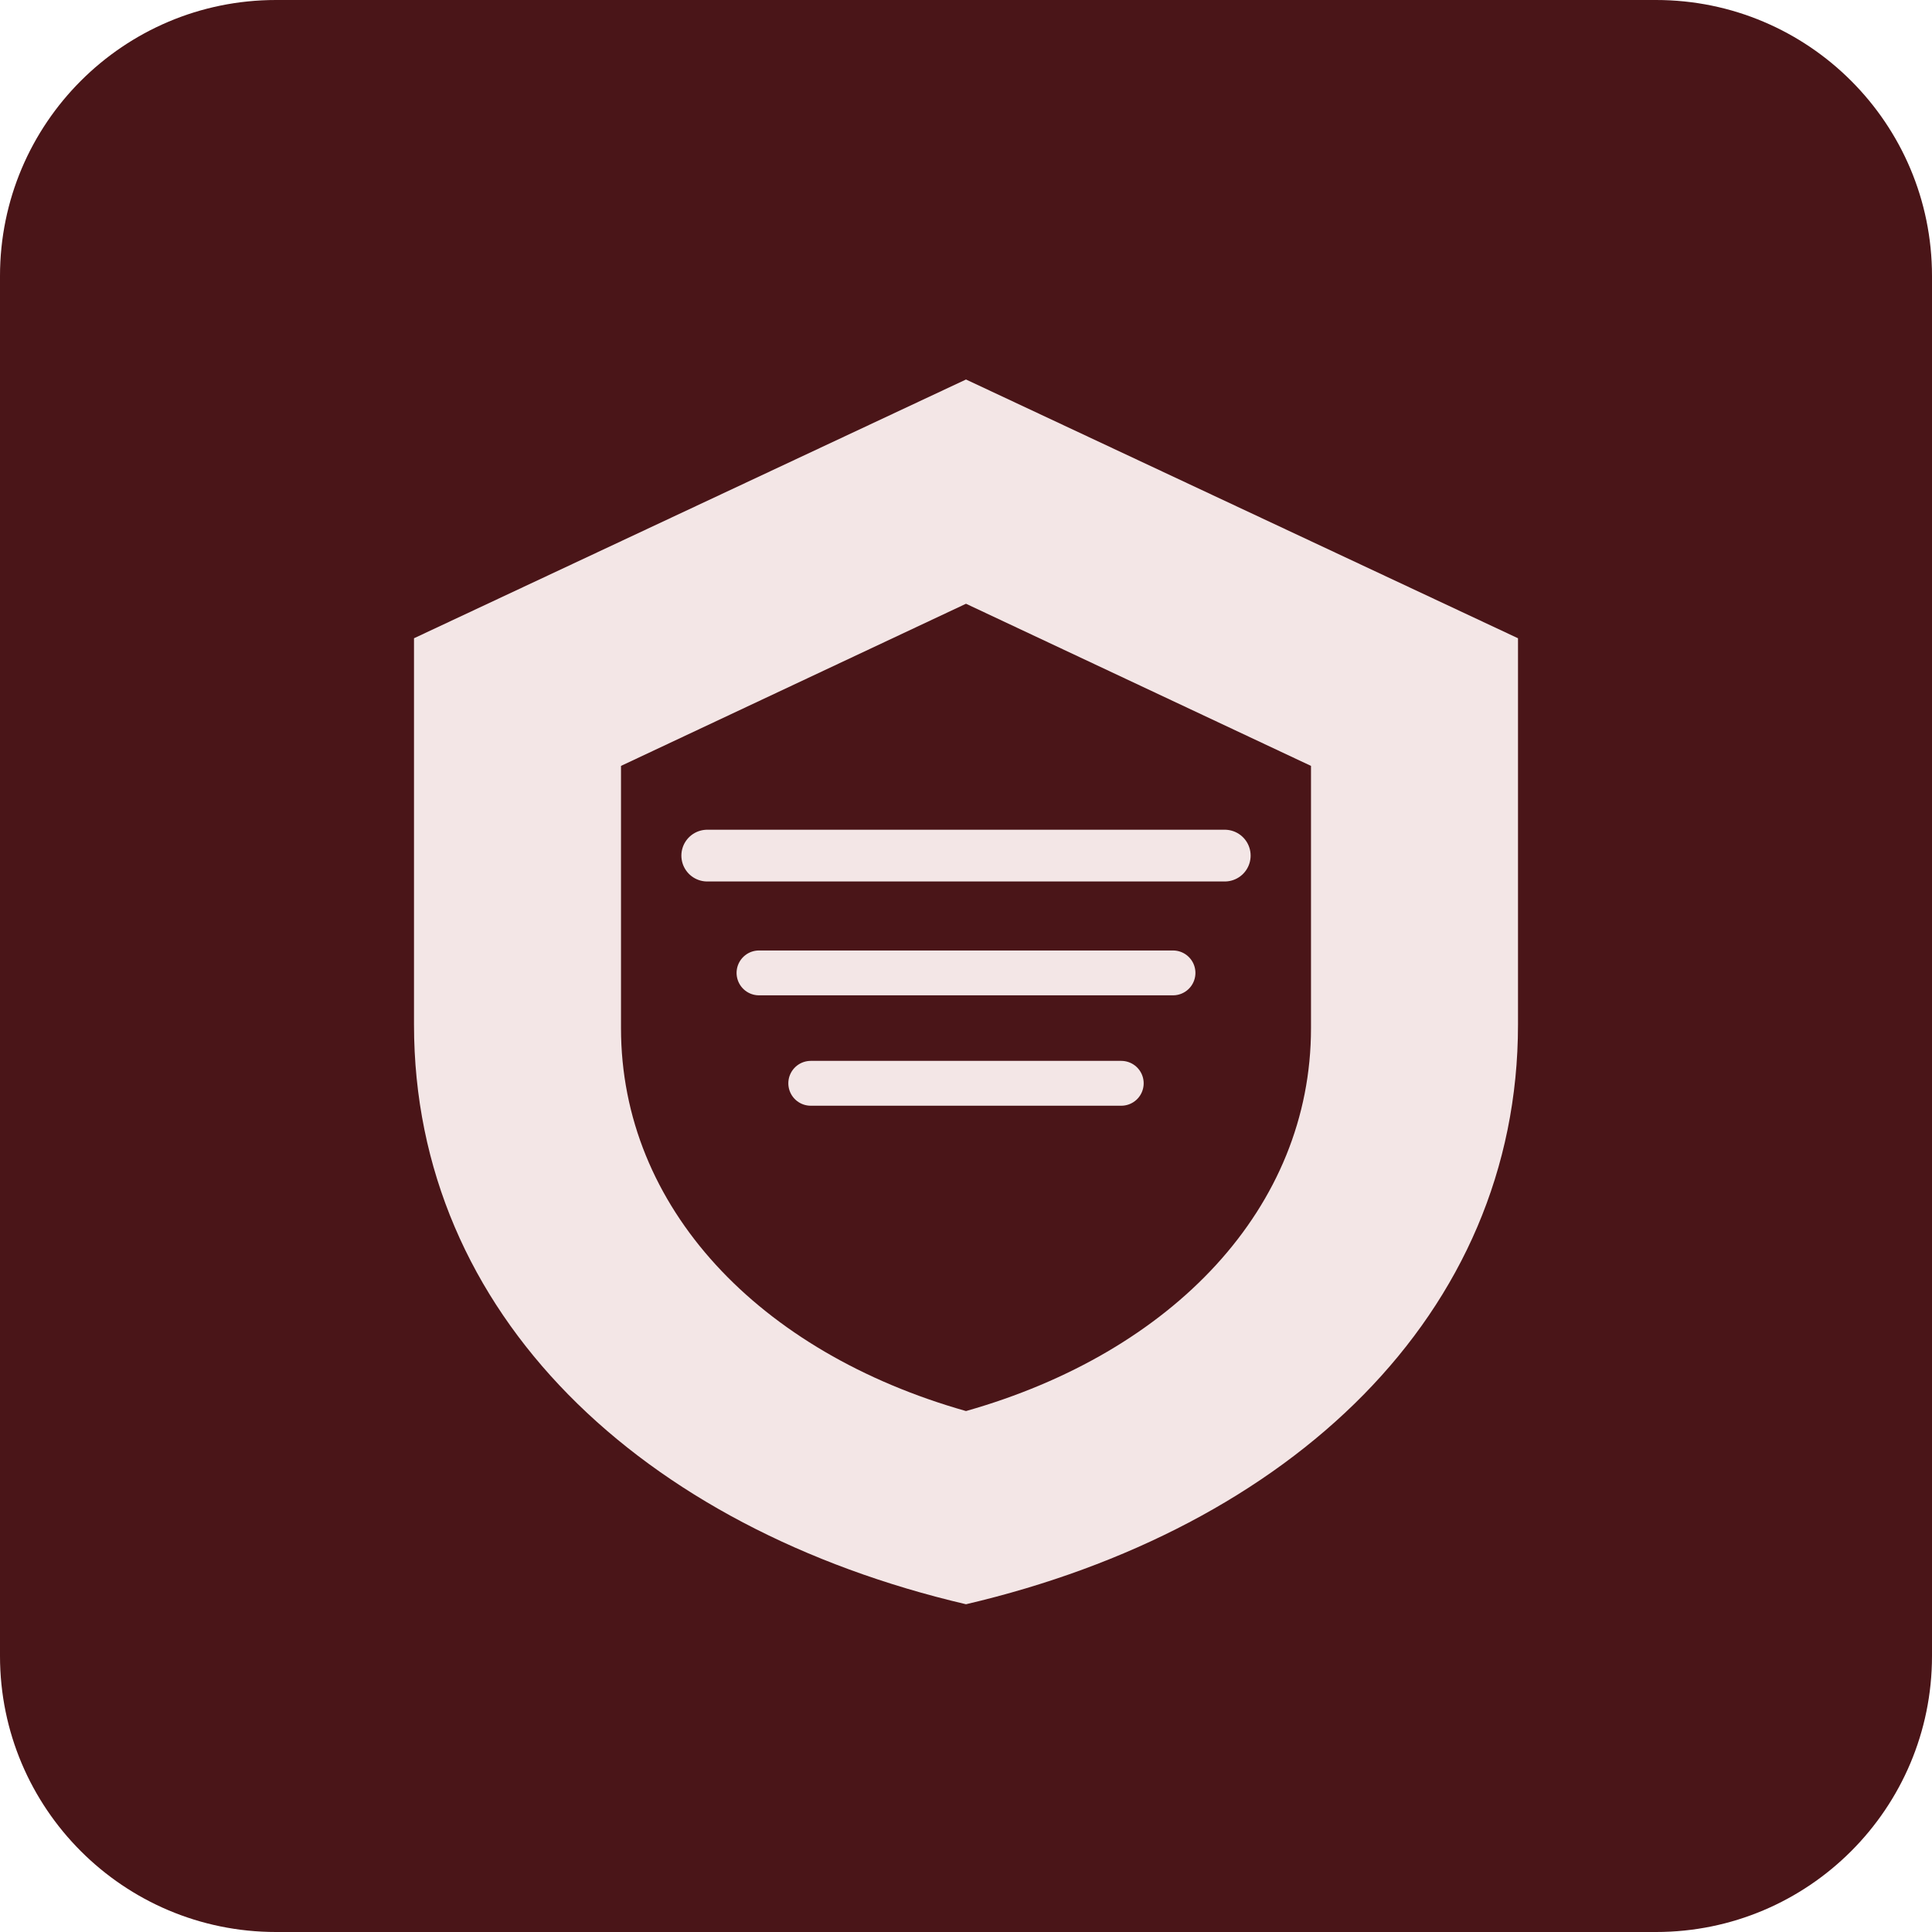
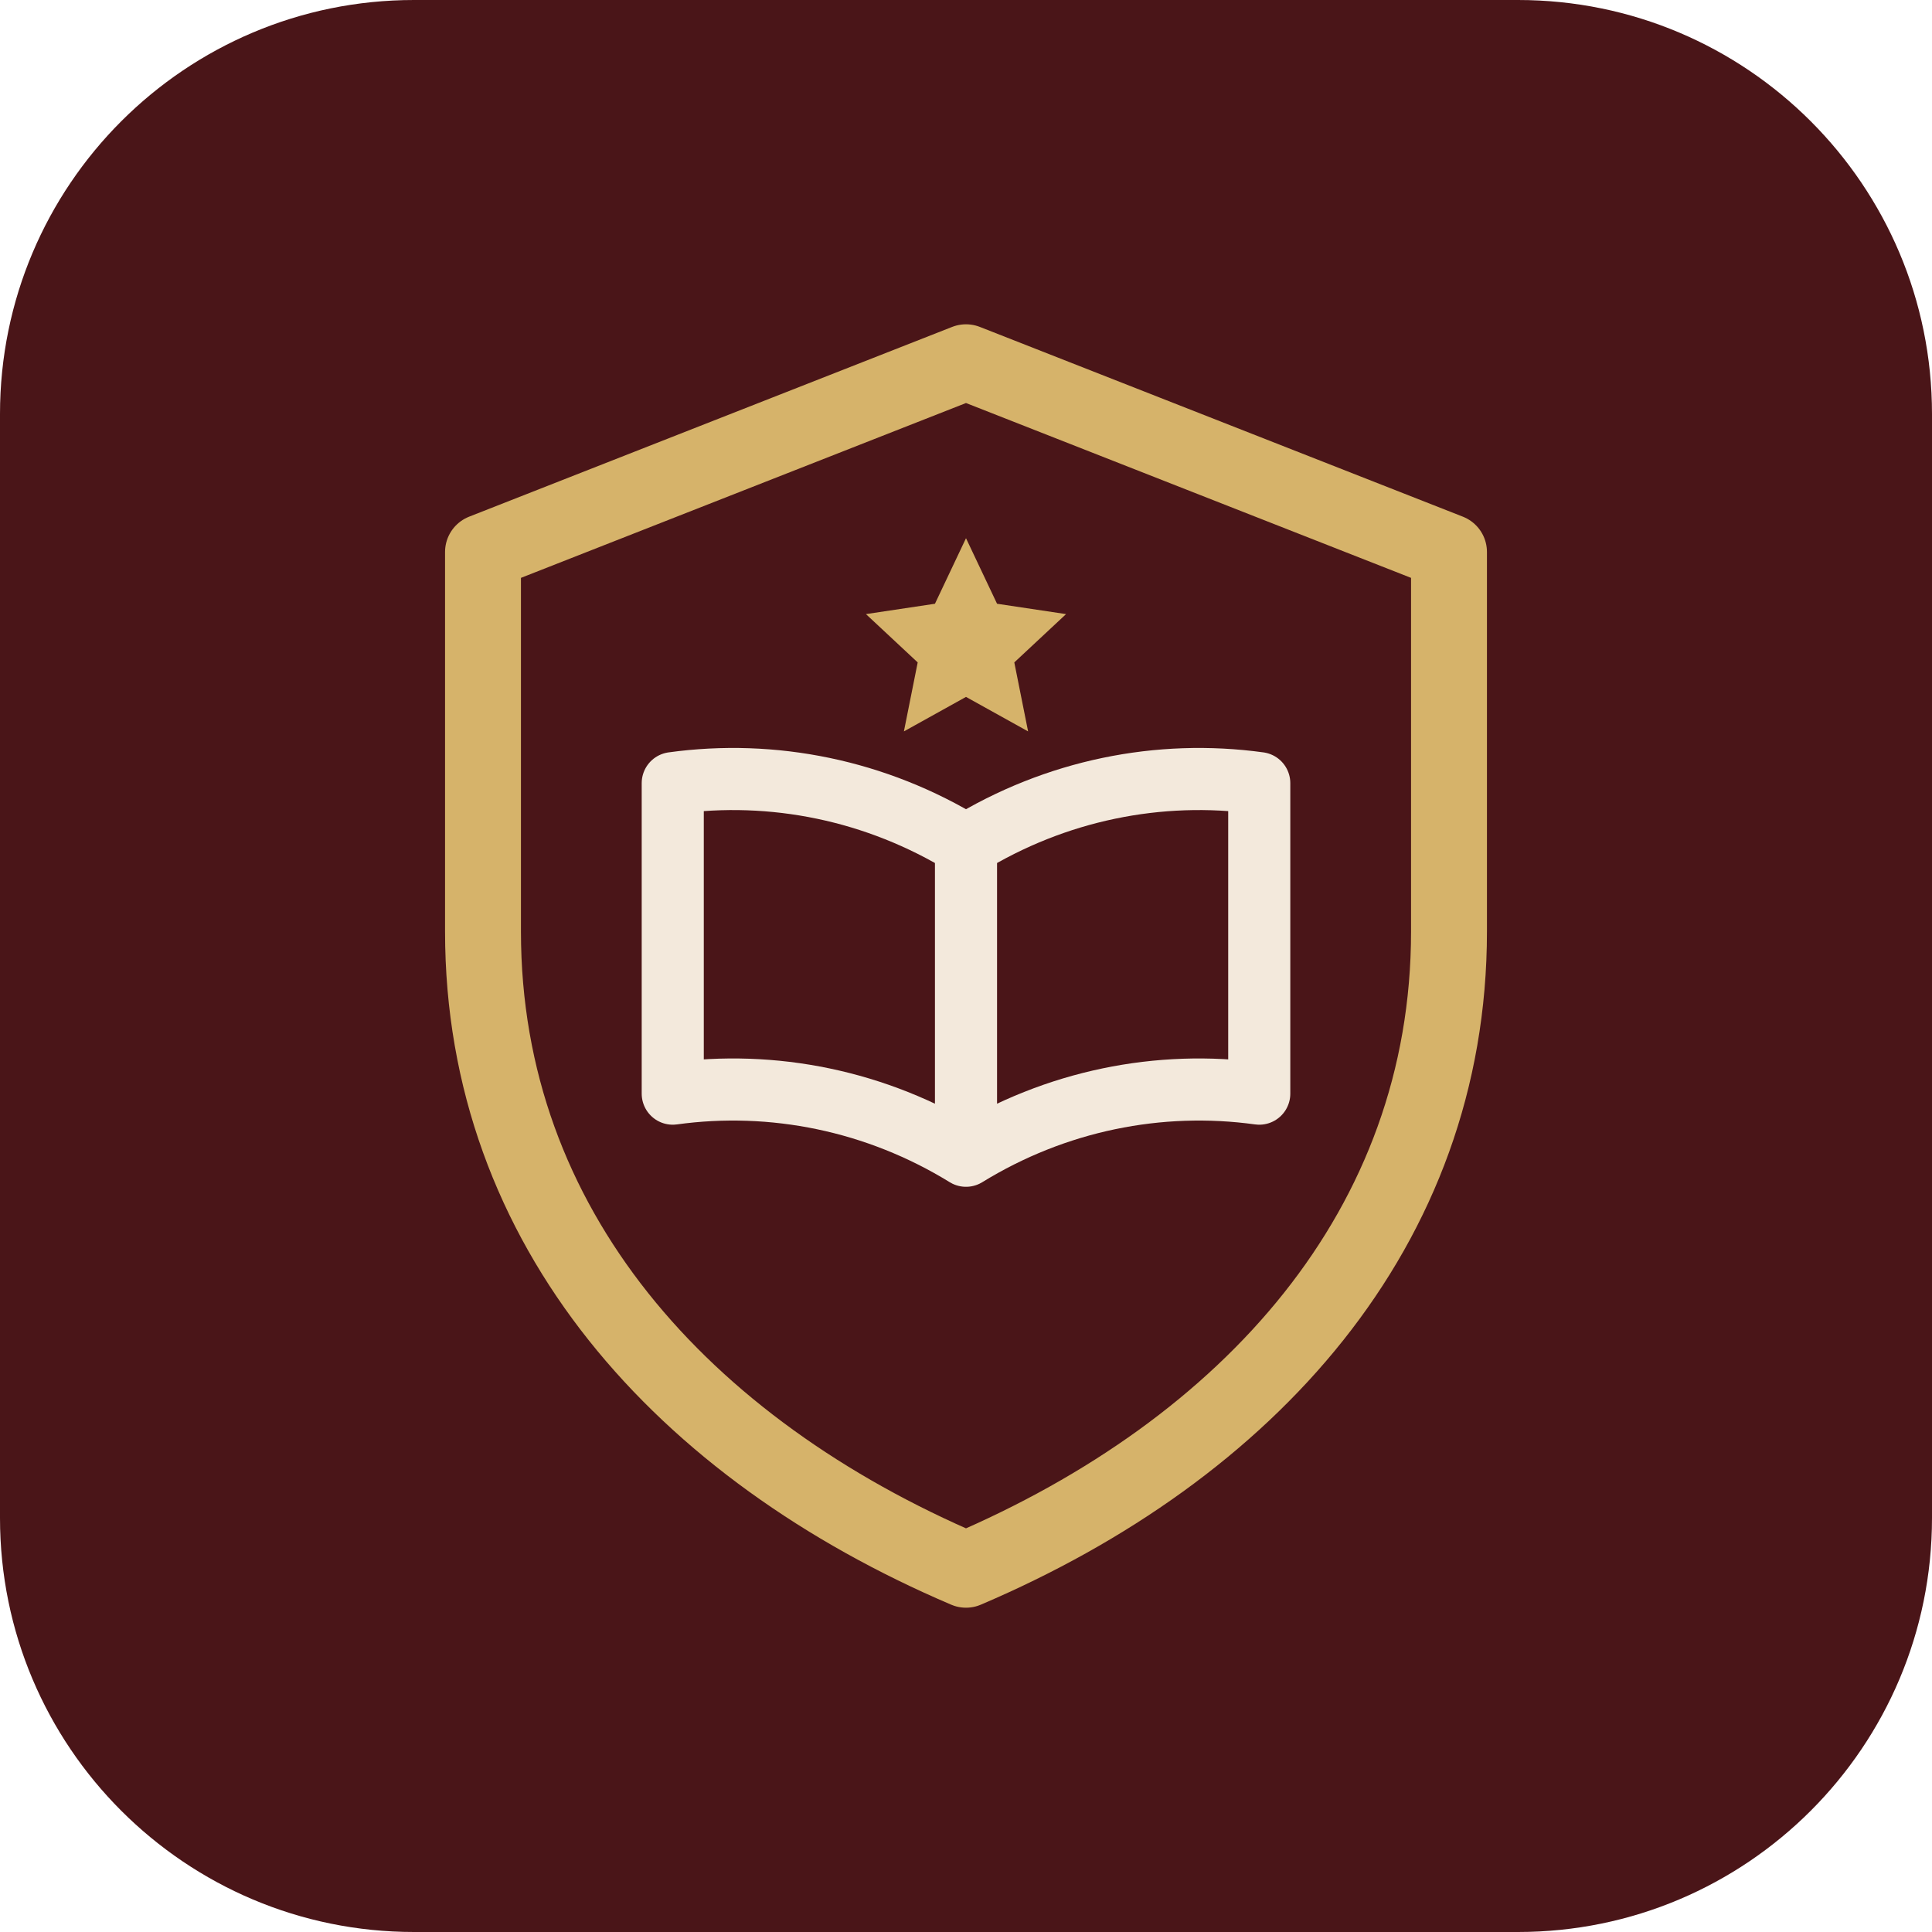
<svg xmlns="http://www.w3.org/2000/svg" viewBox="0 0 56 56" fill="none" role="img" aria-label="DKA School">
-   <rect width="56" height="56" rx="8" fill="#4a1518" />
-   <path d="M28 11 44 18.5v11.2c0 8.4-6.6 14.6-16 16.8-9.4-2.2-16-8.4-16-16.8V18.5L28 11Z" fill="#f3e6e6" />
-   <path d="M28 17.5 38 22.2v7.6c0 5.2-4 9.4-10 11.1-6-1.7-10-5.9-10-11.1v-7.6L28 17.5Z" fill="#4a1518" />
-   <path d="M20.5 24.8h15" stroke="#f3e6e6" stroke-width="1.5" stroke-linecap="round" />
-   <path d="M22 28.2h12M23.5 31.4h9" stroke="#f3e6e6" stroke-width="1.3" stroke-linecap="round" />
+   <rect width="56" height="56" rx="12" fill="#4a1518" />
+   <path d="M28 10.5 42 16v11c0 8.6-5.8 15-14 18.5C19.8 42 14 35.6 14 27V16l14-5.5Z" stroke="#d6b36a" stroke-width="2.2" stroke-linejoin="round" />
+   <path d="M28 33.5c-2.6-1.6-5.6-2.2-8.5-1.8v-9c2.9-.4 5.9.2 8.5 1.8 2.6-1.6 5.6-2.2 8.5-1.8v9c-2.9-.4-5.9.2-8.5 1.8Zm0-9v9" stroke="#f3e9dc" stroke-width="1.8" stroke-linejoin="round" />
+   <path d="m28 15.6.9 1.9 2 .3-1.5 1.4.4 2-1.8-1-1.8 1 .4-2-1.5-1.4 2-.3.9-1.9Z" fill="#d6b36a" />
</svg>
